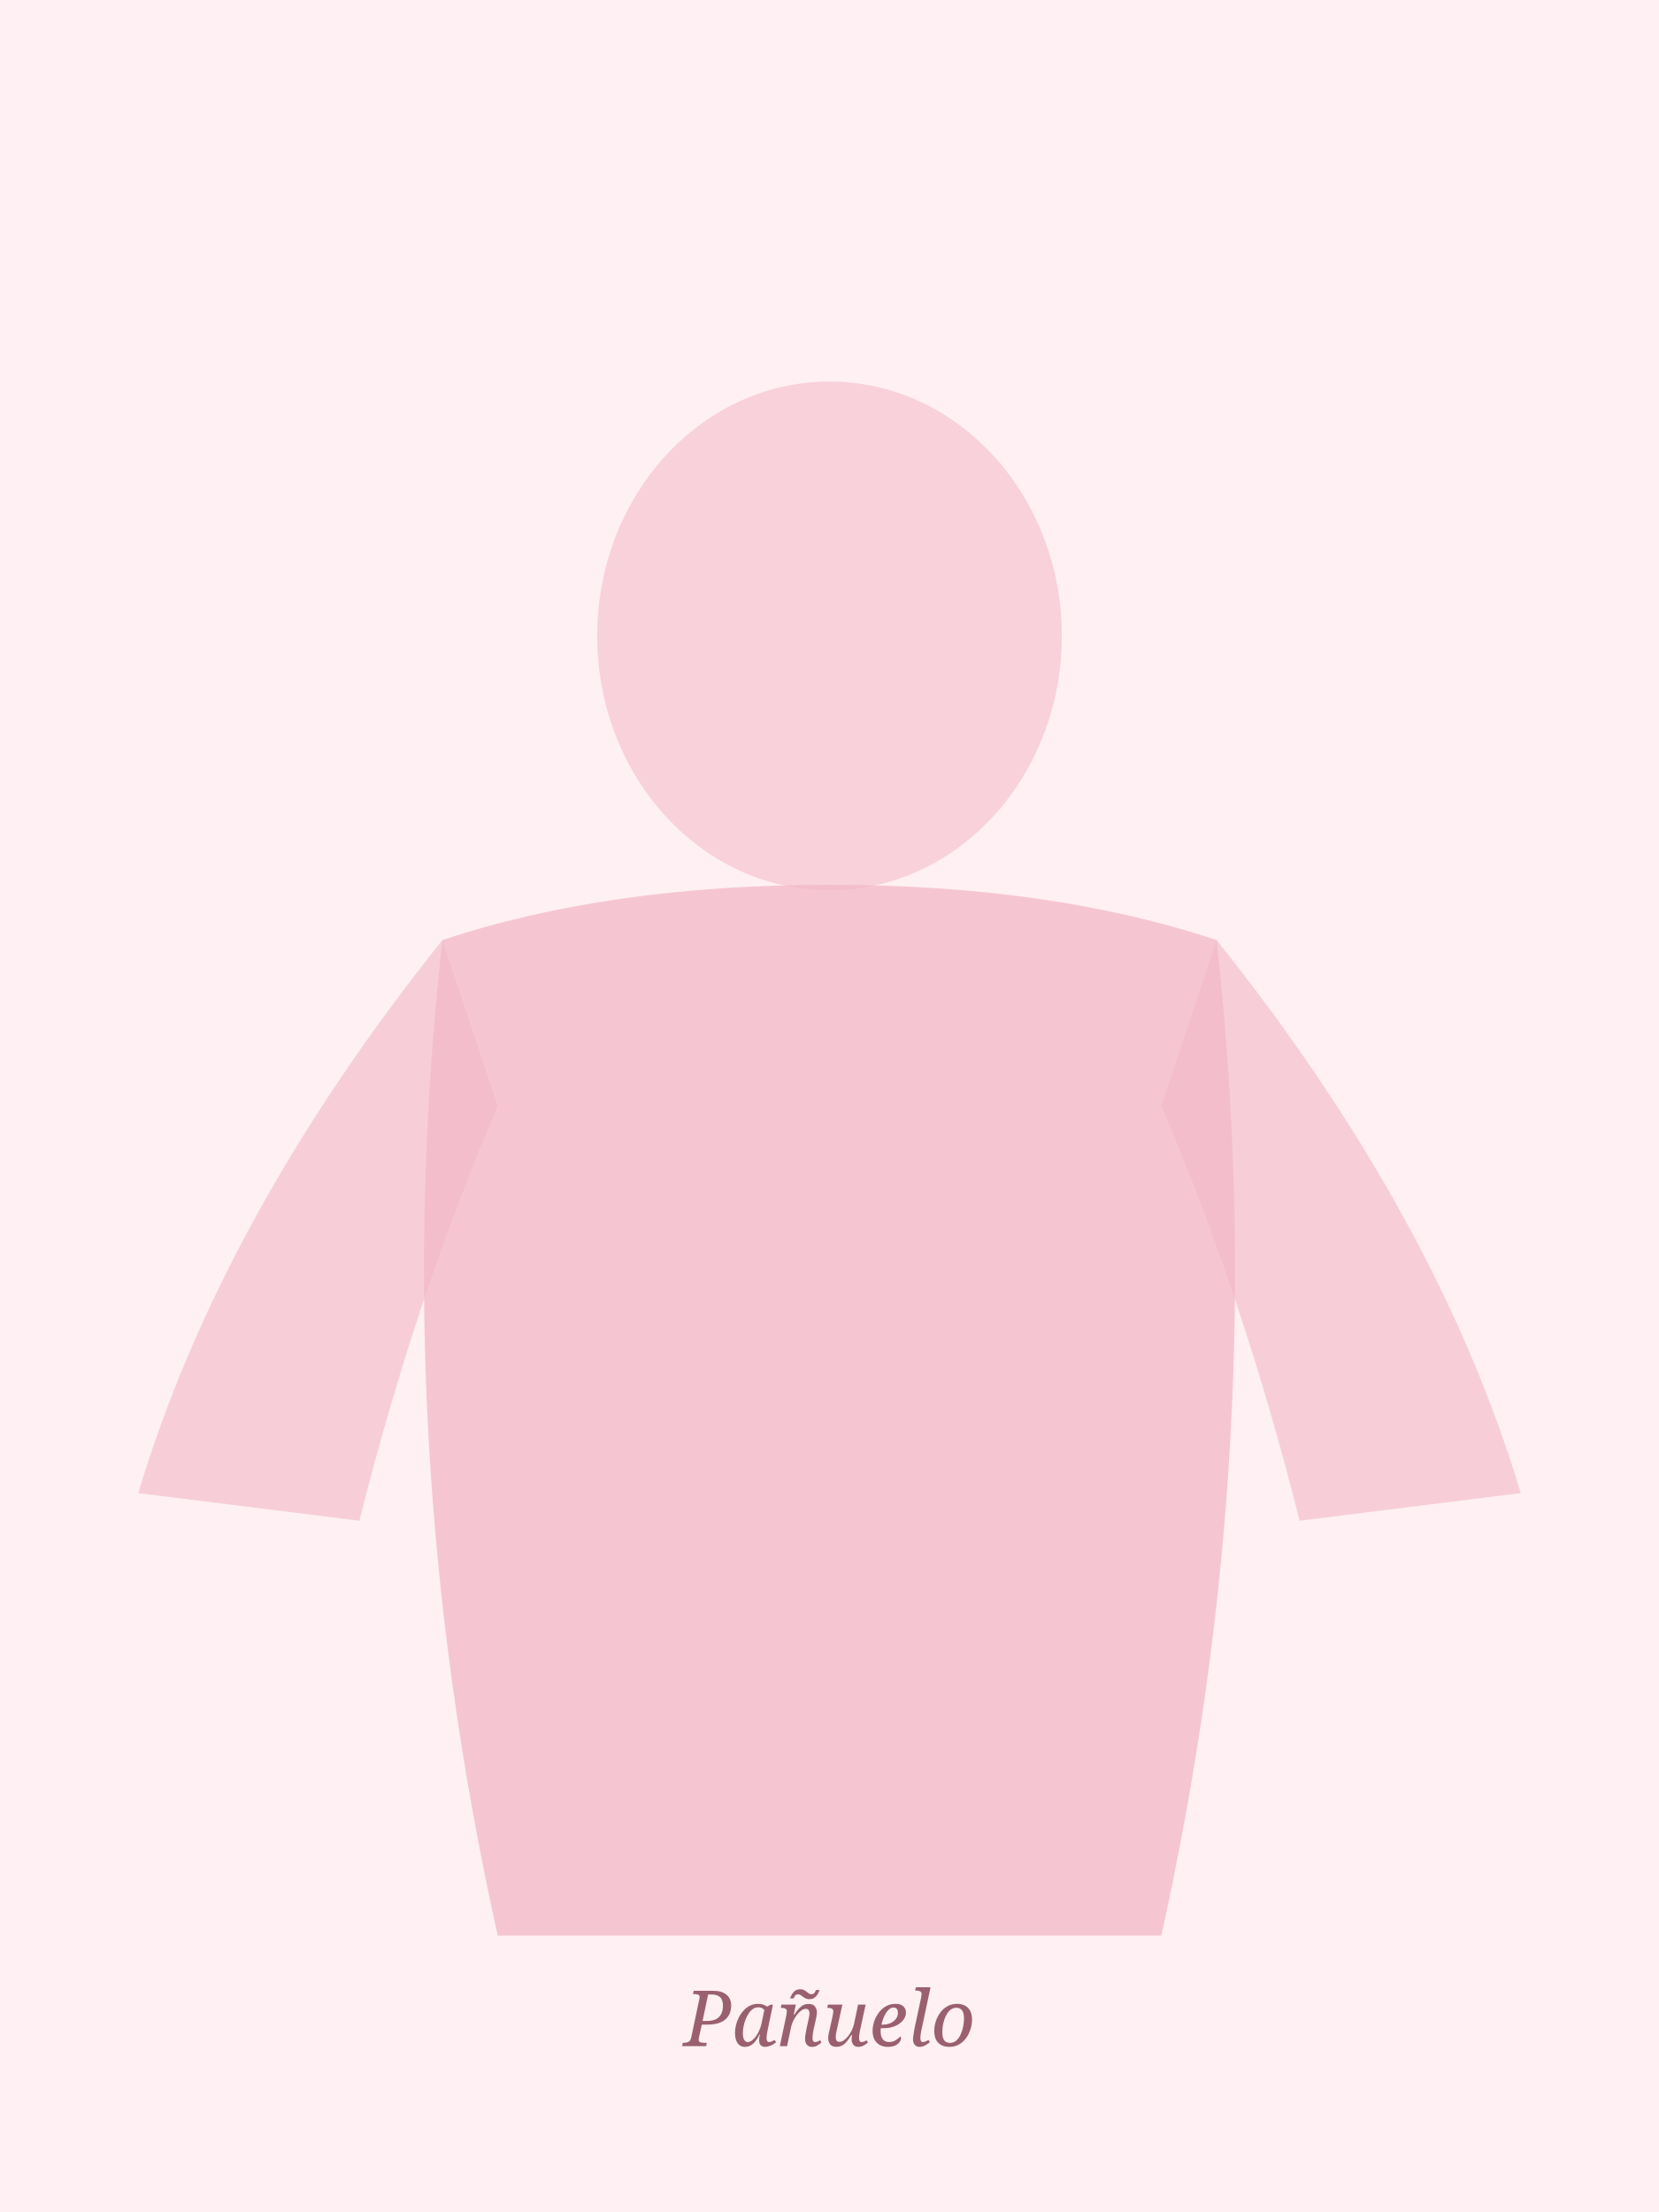
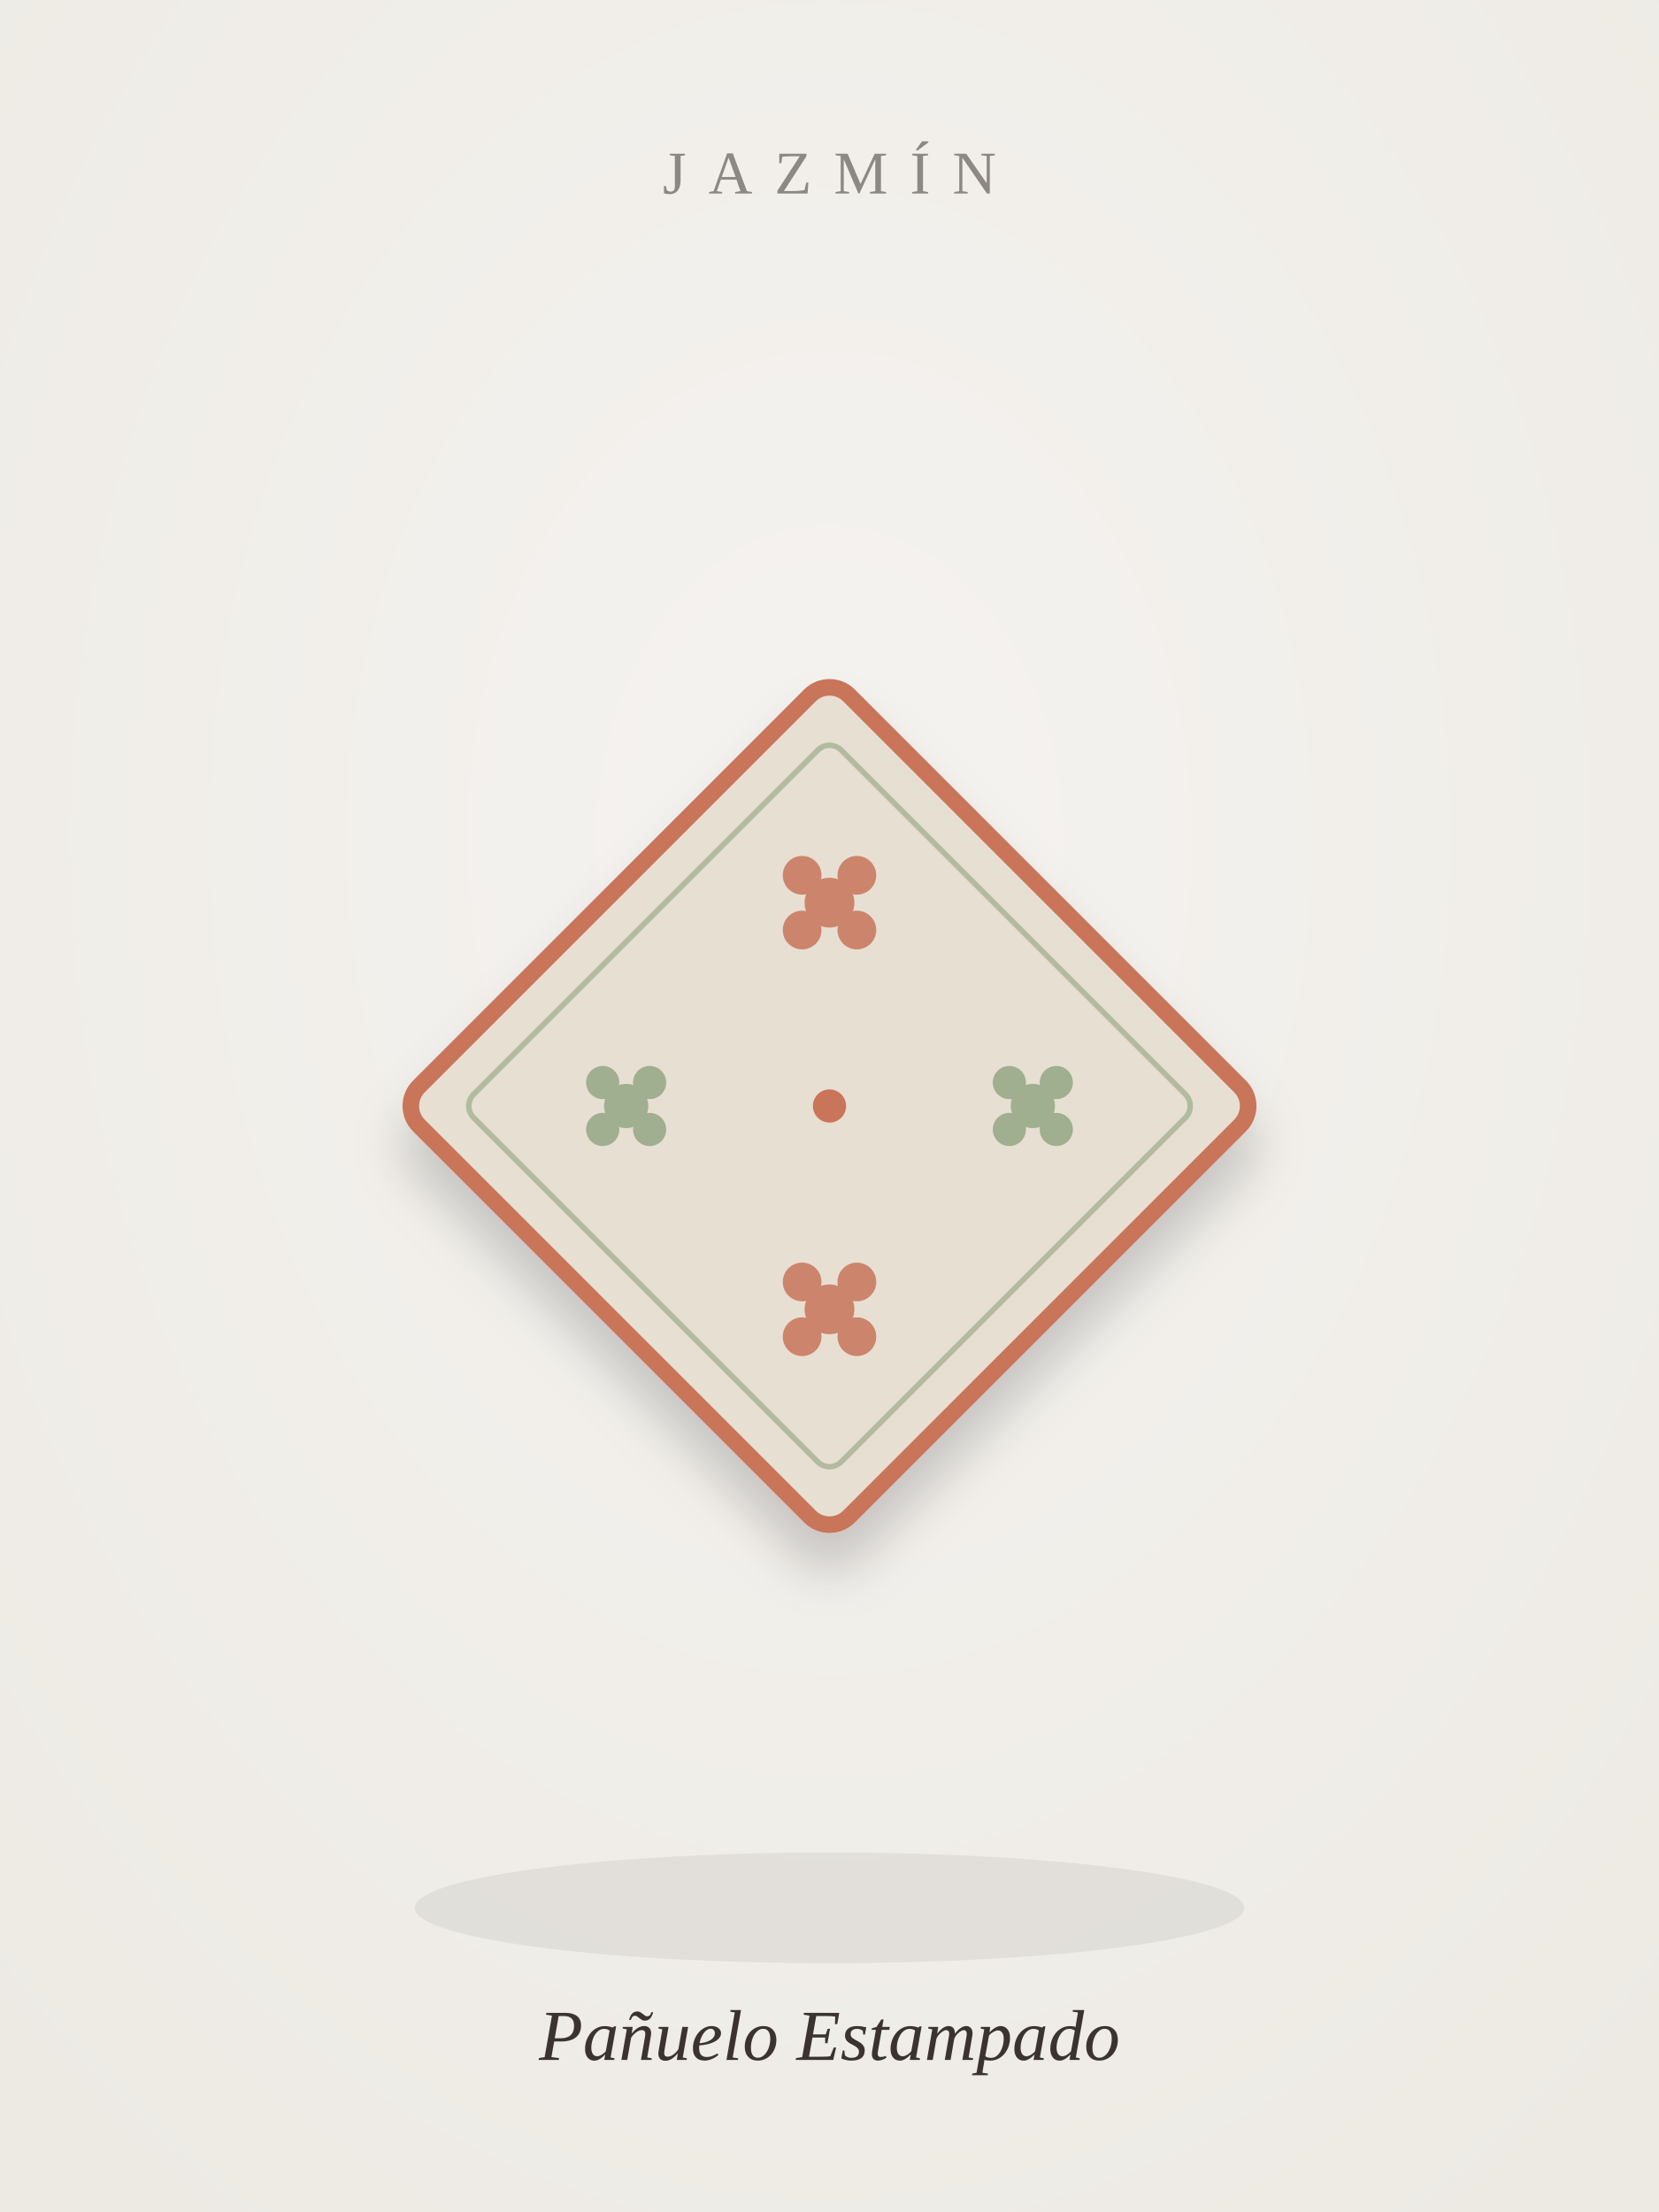
- <svg xmlns="http://www.w3.org/2000/svg" viewBox="0 0 300 400">
-   <rect width="300" height="400" fill="#FEF0F3" />
-   <g transform="translate(150 200)">
-     <ellipse cx="0" cy="-85" rx="42" ry="46" fill="#F2B8C6" opacity="0.55" />
-     <path d="M -70 -30 Q -80 60 -60 150 L 60 150 Q 80 60 70 -30 Q 40 -40 0 -40 Q -40 -40 -70 -30 Z" fill="#F2B8C6" opacity="0.75" />
-     <path d="M -70 -30 Q -110 20 -125 70 L -85 75 Q -75 35 -60 0 Z" fill="#F2B8C6" opacity="0.6" />
-     <path d="M  70 -30 Q 110 20 125 70 L 85 75 Q 75 35 60 0 Z" fill="#F2B8C6" opacity="0.6" />
+ <svg xmlns="http://www.w3.org/2000/svg" viewBox="0 0 600 800" width="600" height="800" role="img" aria-label="Pañuelo Estampado">
+   <defs>
+     <radialGradient id="bgg" cx="50%" cy="38%" r="75%">
+       <stop offset="0%" stop-color="#f5f3f0" />
+       <stop offset="100%" stop-color="#EDEAE4" />
+     </radialGradient>
+     <filter id="soft" x="-20%" y="-20%" width="140%" height="140%">
+       <feGaussianBlur in="SourceAlpha" stdDeviation="9" />
+       <feOffset dy="14" result="o" />
+       <feComponentTransfer>
+         <feFuncA type="linear" slope="0.18" />
+       </feComponentTransfer>
+       <feMerge>
+         <feMergeNode />
+         <feMergeNode in="SourceGraphic" />
+       </feMerge>
+     </filter>
+   </defs>
+   <rect width="600" height="800" fill="url(#bgg)" />
+   <ellipse cx="300" cy="690" rx="150" ry="20" fill="#000" opacity="0.06" />
+   <text x="300" y="70" text-anchor="middle" font-family="Georgia, 'Times New Roman', serif" font-size="22" letter-spacing="8" fill="#3a3330" opacity="0.55">JAZMÍN</text>
+   <g filter="url(#soft)">
+     <g transform="rotate(45 300 400)">
+       <rect x="190" y="290" width="220" height="220" rx="10" fill="#E7DFD2" />
+       <rect x="190" y="290" width="220" height="220" rx="10" fill="none" stroke="#C9745A" stroke-width="6" />
+       <rect x="206" y="306" width="188" height="188" rx="6" fill="none" stroke="#8FA37E" stroke-width="2" opacity="0.6" />
+       <g fill="#C9745A" opacity="0.85">
+         <g transform="translate(248 348)">
+           <circle r="9" />
+           <circle cx="14" r="7" />
+           <circle cx="-14" r="7" />
+           <circle cy="14" r="7" />
+           <circle cy="-14" r="7" />
+         </g>
+         <g transform="translate(352 452)">
+           <circle r="9" />
+           <circle cx="14" r="7" />
+           <circle cx="-14" r="7" />
+           <circle cy="14" r="7" />
+           <circle cy="-14" r="7" />
+         </g>
+       </g>
+       <g fill="#8FA37E" opacity="0.8">
+         <g transform="translate(352 348)">
+           <circle r="8" />
+           <circle cx="12" r="6" />
+           <circle cx="-12" r="6" />
+           <circle cy="12" r="6" />
+           <circle cy="-12" r="6" />
+         </g>
+         <g transform="translate(248 452)">
+           <circle r="8" />
+           <circle cx="12" r="6" />
+           <circle cx="-12" r="6" />
+           <circle cy="12" r="6" />
+           <circle cy="-12" r="6" />
+         </g>
+       </g>
+       <circle cx="300" cy="400" r="6" fill="#C9745A" />
+     </g>
  </g>
-   <text x="150" y="370" text-anchor="middle" font-family="Georgia, serif" font-style="italic" font-size="14" fill="#9A6070">Pañuelo</text>
+   <text x="300" y="745" text-anchor="middle" font-family="Georgia, 'Times New Roman', serif" font-size="26" font-style="italic" fill="#3a3330">Pañuelo Estampado</text>
</svg>
